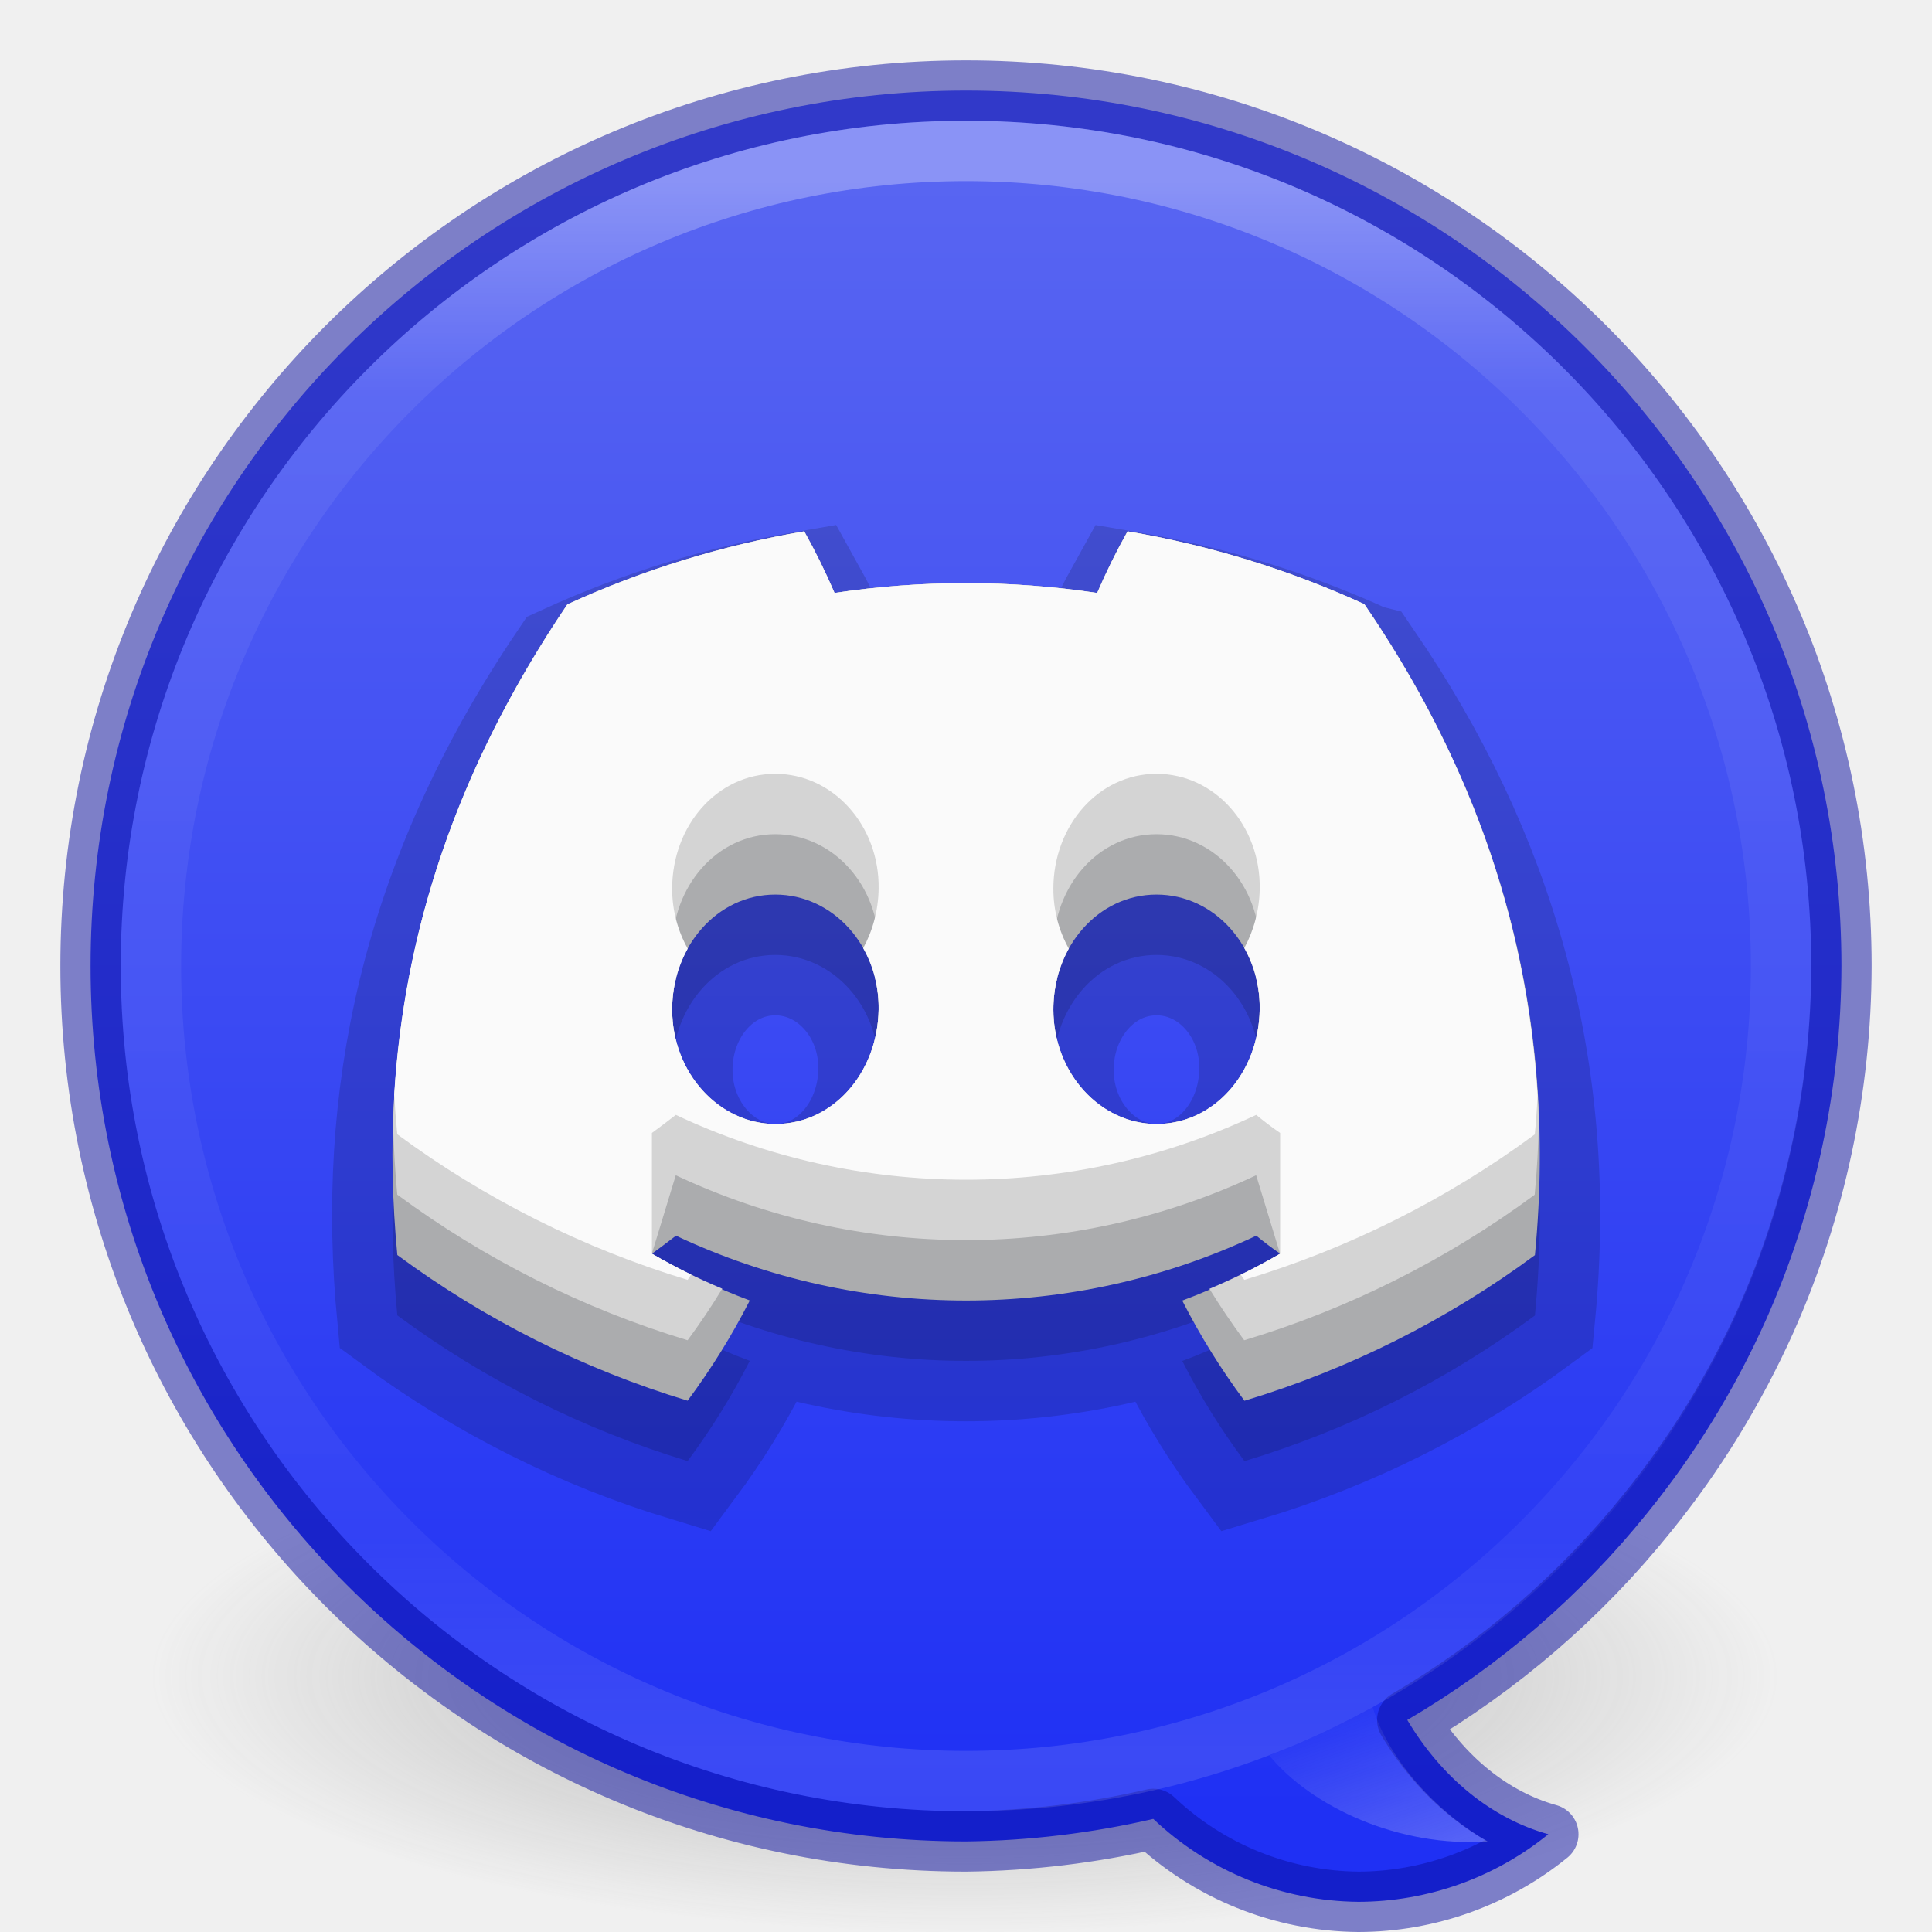
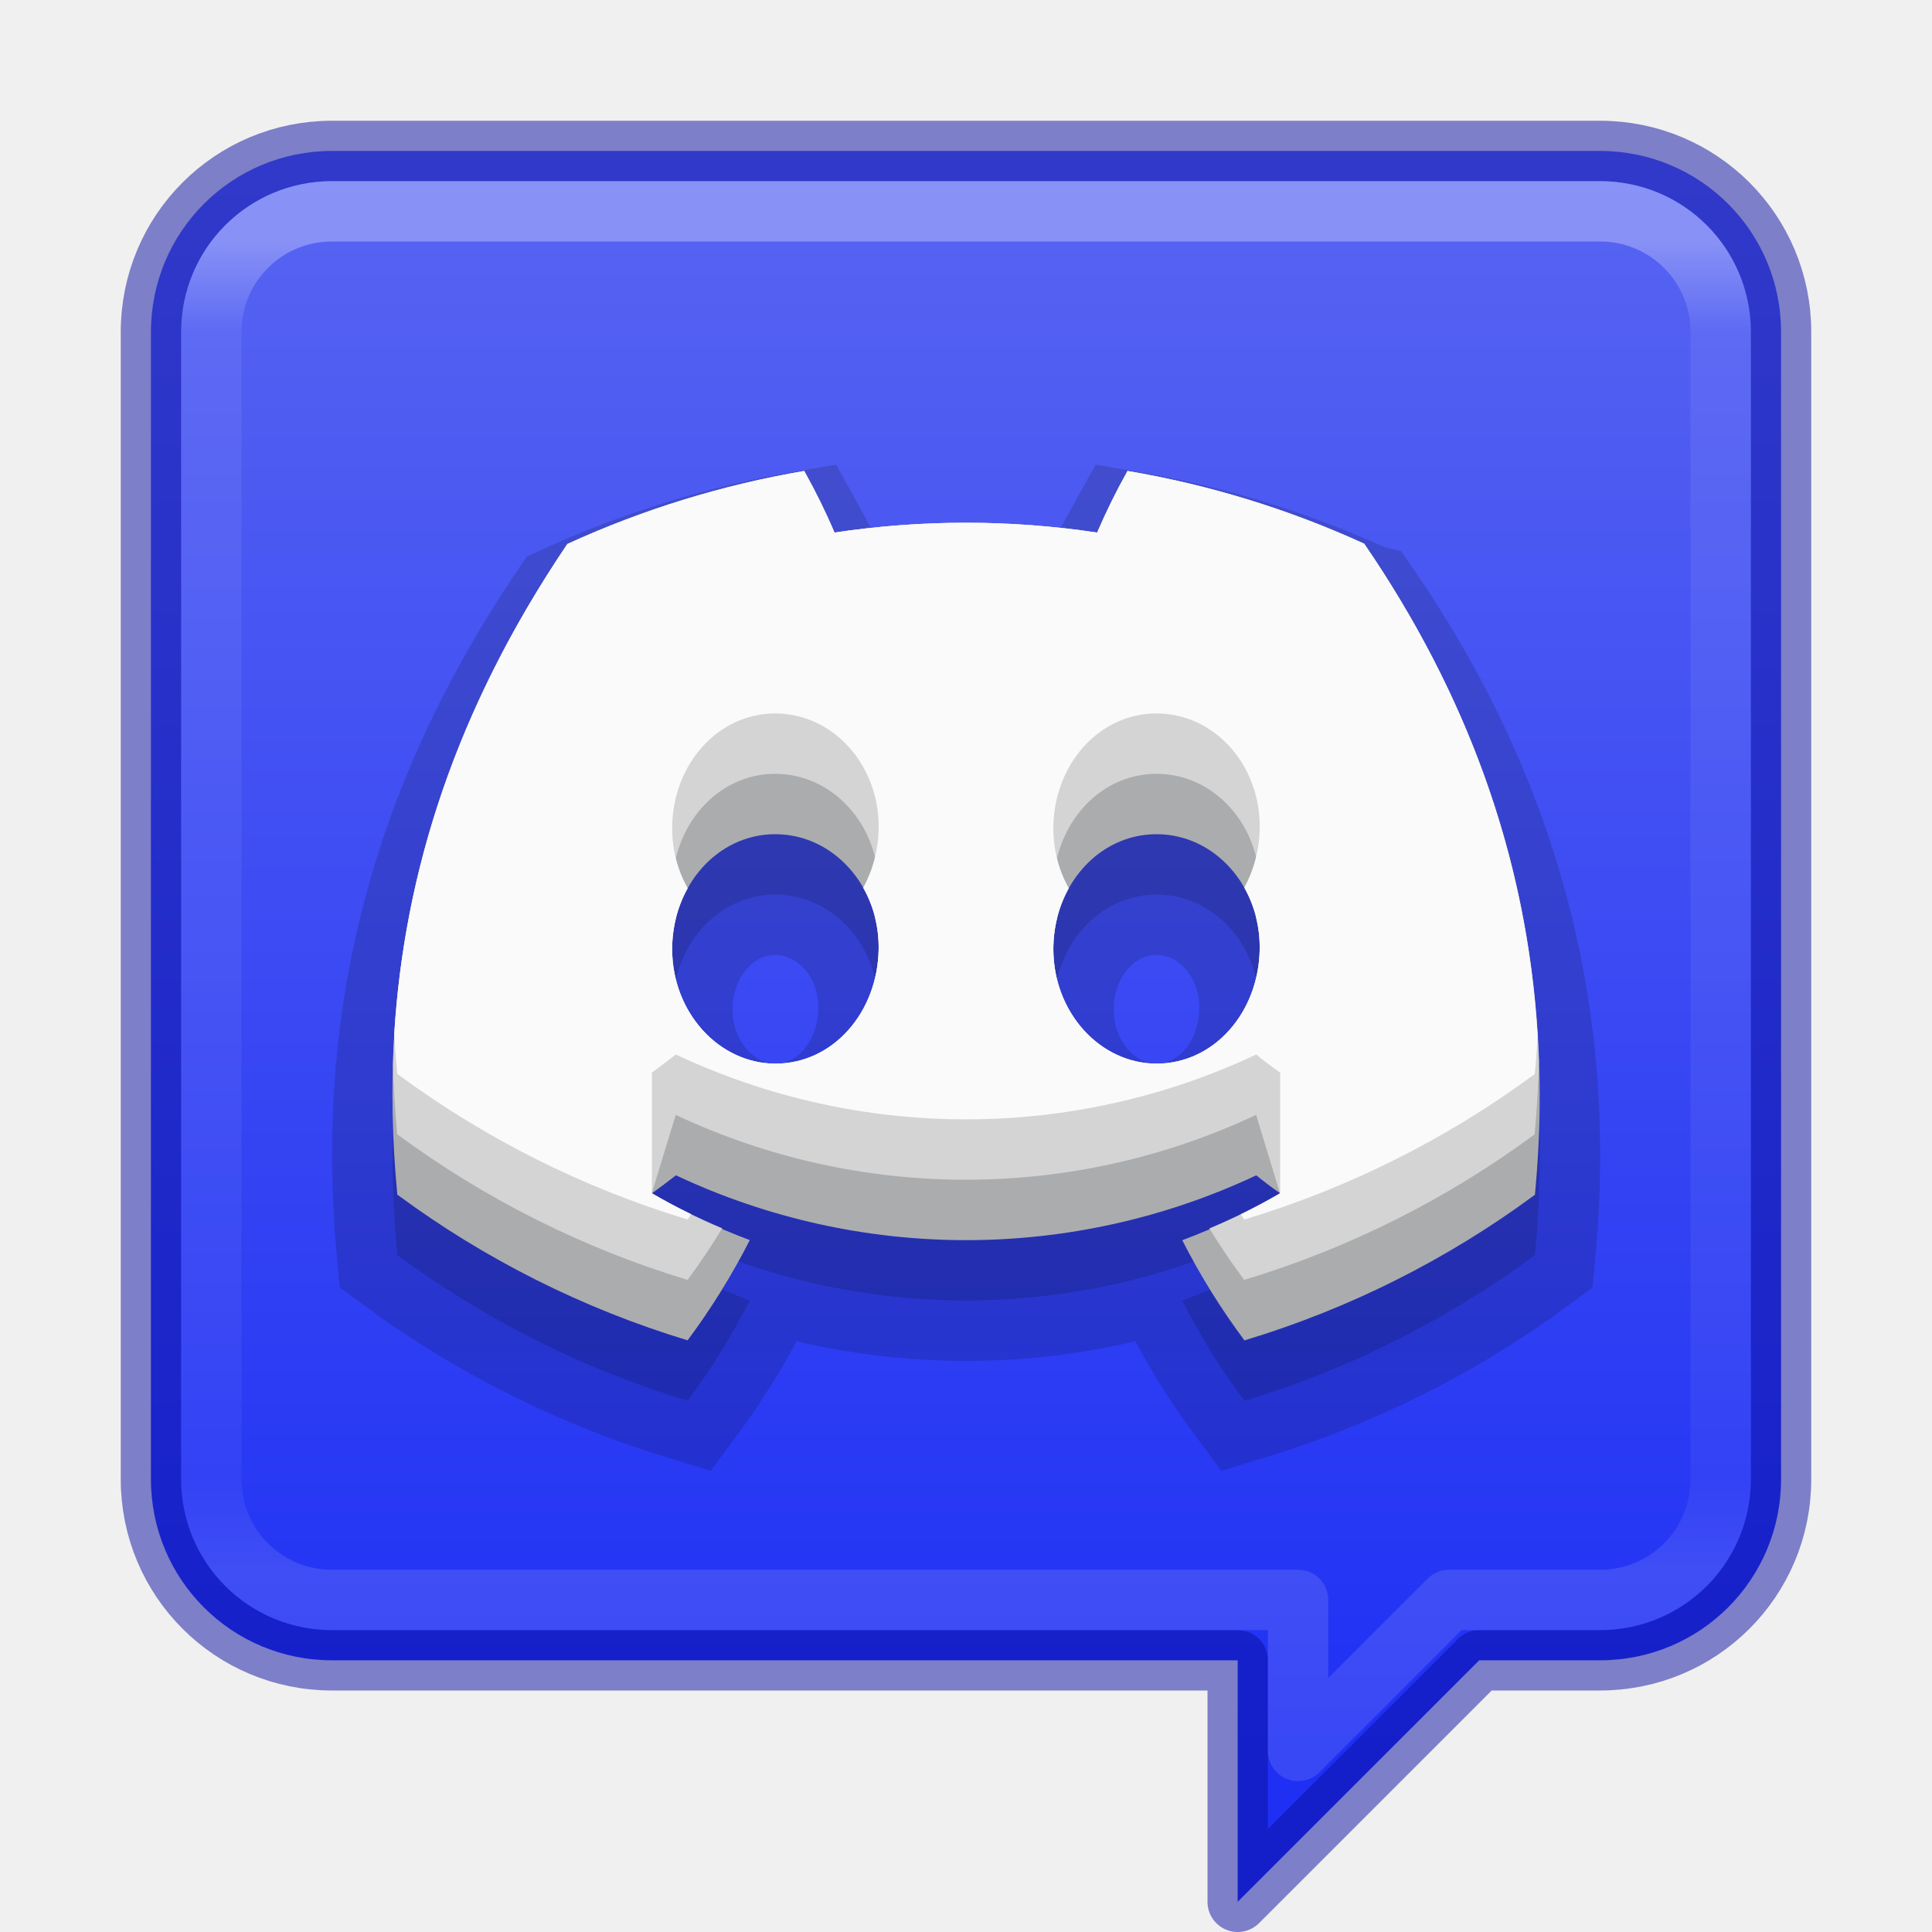
- <svg xmlns="http://www.w3.org/2000/svg" xmlns:xlink="http://www.w3.org/1999/xlink" version="1.1" width="32" height="32" id="svg6860" xml:space="preserve">
-   <defs id="defs6862">
-     <linearGradient id="linearGradient30">
-       <stop style="stop-color:#ffffff;stop-opacity:1;" offset="0" id="stop30" />
-       <stop style="stop-color:#fafafa;stop-opacity:0;" offset="1" id="stop31" />
-     </linearGradient>
-     <linearGradient id="linearGradient22">
-       <stop id="stop13" style="stop-color:#ffffff;stop-opacity:1" offset="0" />
-       <stop id="stop20" style="stop-color:#ffffff;stop-opacity:0.235" offset="0.135" />
-       <stop id="stop21" style="stop-color:#ffffff;stop-opacity:0.157" offset="0.865" />
-       <stop id="stop22" style="stop-color:#ffffff;stop-opacity:0.392" offset="1" />
-     </linearGradient>
+ <svg xmlns="http://www.w3.org/2000/svg" xmlns:xlink="http://www.w3.org/1999/xlink" width="32" height="32" viewBox="0 0 32 32" fill="none" version="1.1" id="svg4" xml:space="preserve">
+   <defs id="defs4">
    <style id="style1">.g{fill:#000;}.g,.h,.i{stroke-width:0px;}.h{fill:url(#e);}.i{fill:#fff;}</style>
    <style id="style1-7">.g{fill:#000;}.g,.h,.i{stroke-width:0px;}.h{fill:url(#e);}.i{fill:#fff;}</style>
    <style id="style1-5">.g{fill:#000;}.g,.h,.i{stroke-width:0px;}.h{fill:url(#e);}.i{fill:#fff;}</style>
-     <style id="style1-53">.g{fill:#000;}.g,.h,.i{stroke-width:0px;}.h{fill:url(#e);}.i{fill:#fff;}</style>
-     <style id="style1-6">.cls-1{fill:#fff;}</style>
-     <style id="style1-67">.cls-1{fill:#fff;}</style>
-     <style id="style1-675">.g{fill:#000;}.g,.h,.i{stroke-width:0px;}.h{fill:url(#e);}.i{fill:#fff;}</style>
-     <style id="style1-7-3">.g{fill:#000;}.g,.h,.i{stroke-width:0px;}.h{fill:url(#e);}.i{fill:#fff;}</style>
-     <style id="style1-5-5">.g{fill:#000;}.g,.h,.i{stroke-width:0px;}.h{fill:url(#e);}.i{fill:#fff;}</style>
    <linearGradient id="linearGradient2-5">
      <stop style="stop-color:#5865f2;stop-opacity:1;" offset="0" id="stop3-3" />
      <stop style="stop-color:#1f30f4;stop-opacity:1;" offset="1" id="stop4-5" />
    </linearGradient>
    <style id="style1-3">.g{fill:#000;}.g,.h,.i{stroke-width:0px;}.h{fill:url(#e);}.i{fill:#fff;}</style>
+     <style id="style1-6">.cls-1{fill:#fff;}</style>
+     <style id="style1-62">.g{fill:#000;}.g,.h,.i{stroke-width:0px;}.h{fill:url(#e);}.i{fill:#fff;}</style>
+     <style id="style1-6-9">.cls-1{fill:#fff;}</style>
+     <style id="style1-67">.cls-1{fill:#fff;}</style>
+     <style id="style1-56">.g{fill:#000;}.g,.h,.i{stroke-width:0px;}.h{fill:url(#e);}.i{fill:#fff;}</style>
+     <style id="style1-7-1">.g{fill:#000;}.g,.h,.i{stroke-width:0px;}.h{fill:url(#e);}.i{fill:#fff;}</style>
+     <style id="style1-5-2">.g{fill:#000;}.g,.h,.i{stroke-width:0px;}.h{fill:url(#e);}.i{fill:#fff;}</style>
+     <style id="style1-3-7">.g{fill:#000;}.g,.h,.i{stroke-width:0px;}.h{fill:url(#e);}.i{fill:#fff;}</style>
+     <style id="style1-6-1">.cls-1{fill:#fff;}</style>
+     <style id="style1-2">.g{fill:#000;}.g,.h,.i{stroke-width:0px;}.h{fill:url(#e);}.i{fill:#fff;}</style>
+     <style id="style1-6-8">.cls-1{fill:#fff;}</style>
+     <style id="style1-79">.g{fill:#000;}.g,.h,.i{stroke-width:0px;}.h{fill:url(#e);}.i{fill:#fff;}</style>
+     <style id="style1-7-2">.g{fill:#000;}.g,.h,.i{stroke-width:0px;}.h{fill:url(#e);}.i{fill:#fff;}</style>
+     <style id="style1-5-0">.g{fill:#000;}.g,.h,.i{stroke-width:0px;}.h{fill:url(#e);}.i{fill:#fff;}</style>
+     <style id="style1-53">.g{fill:#000;}.g,.h,.i{stroke-width:0px;}.h{fill:url(#e);}.i{fill:#fff;}</style>
+     <style id="style1-6-2">.cls-1{fill:#fff;}</style>
+     <style id="style1-67-3">.cls-1{fill:#fff;}</style>
+     <style id="style1-675">.g{fill:#000;}.g,.h,.i{stroke-width:0px;}.h{fill:url(#e);}.i{fill:#fff;}</style>
+     <style id="style1-7-3">.g{fill:#000;}.g,.h,.i{stroke-width:0px;}.h{fill:url(#e);}.i{fill:#fff;}</style>
+     <style id="style1-5-5">.g{fill:#000;}.g,.h,.i{stroke-width:0px;}.h{fill:url(#e);}.i{fill:#fff;}</style>
+     <style id="style1-3-9">.g{fill:#000;}.g,.h,.i{stroke-width:0px;}.h{fill:url(#e);}.i{fill:#fff;}</style>
    <style id="style1-6-6">.cls-1{fill:#fff;}</style>
    <style id="style1-70">.g{fill:#000;}.g,.h,.i{stroke-width:0px;}.h{fill:url(#e);}.i{fill:#fff;}</style>
    <style id="style1-6-3">.cls-1{fill:#fff;}</style>
-     <linearGradient id="linearGradient3820-7-2-2">
-       <stop offset="0" style="stop-color:#3d3d3d;stop-opacity:1" id="stop3822-2-6-36" />
-       <stop offset="0.5" style="stop-color:#686868;stop-opacity:0.498" id="stop3864-8-7-6" />
-       <stop offset="1" style="stop-color:#686868;stop-opacity:0" id="stop3824-1-2-4" />
+     <linearGradient id="linearGradient4">
+       <stop id="stop1" style="stop-color:#ffffff;stop-opacity:1" offset="0" />
+       <stop id="stop2" style="stop-color:#ffffff;stop-opacity:0.235" offset="0.068" />
+       <stop id="stop3" style="stop-color:#ffffff;stop-opacity:0.157" offset="0.932" />
+       <stop id="stop4" style="stop-color:#ffffff;stop-opacity:0.392" offset="1" />
    </linearGradient>
-     <radialGradient cx="99.157" cy="186.171" r="62.769" fx="99.157" fy="186.171" id="radialGradient3108-6" xlink:href="#linearGradient3820-7-2-2" gradientUnits="userSpaceOnUse" gradientTransform="matrix(0.2147314,0,0,0.06794726,-5.313625,15.11686)" />
-     <linearGradient xlink:href="#linearGradient22" id="linearGradient13" x1="16" y1="3" x2="16" y2="29" gradientUnits="userSpaceOnUse" />
-     <linearGradient xlink:href="#linearGradient2-5" id="linearGradient29" x1="16" y1="3" x2="16" y2="30" gradientUnits="userSpaceOnUse" />
-     <linearGradient xlink:href="#linearGradient30" id="linearGradient31" x1="25.003" y1="30.933" x2="23.779" y2="27.459" gradientUnits="userSpaceOnUse" />
+     <linearGradient xlink:href="#linearGradient2-5" id="linearGradient930-9-2-8" x1="17" y1="2.5" x2="17" y2="29" gradientUnits="userSpaceOnUse" gradientTransform="translate(4e-6)" />
+     <linearGradient x1="24" y1="6.24" x2="24" y2="38.8" id="linearGradient4161-0-2" xlink:href="#linearGradient4" gradientUnits="userSpaceOnUse" gradientTransform="matrix(0.6756757,0,0,0.6756757,-0.216213,-0.2162061)" />
  </defs>
-   <path d="m 29.457,27.767 a 13.479,4.265 0 0 1 -26.957,0 13.479,4.265 0 1 1 26.957,0 z" id="path3818-0-2-5-0" style="opacity:0.5;fill:url(#radialGradient3108-6);fill-opacity:1;stroke:none;stroke-width:1" />
-   <path d="M 16,1.5 C 7.992,1.5 1.5,7.992 1.5,16 1.5,24.008 7.992,30.5 16,30.5 17.044,30.488 18.084,30.363 19.102,30.127 20.02,30.998 21.234,31.489 22.5,31.5 c 1.145,-0.002 2.255,-0.397 3.145,-1.119 -0.935,-0.261 -1.764,-0.932 -2.336,-1.893 1.522,-0.891 2.869,-2.053 3.975,-3.428 0.79,-0.974 1.449,-2.047 1.963,-3.191 C 30.069,20.022 30.496,18.022 30.5,16 30.5,7.992 24.008,1.5 16,1.5 Z" style="opacity:1;fill:url(#linearGradient29);stroke:#0a0f9f;stroke-linejoin:round;stroke-opacity:0.502" id="path29" />
-   <path class="cls-1" d="m 22.595,11.006 a 15.714,15.714 0 0 0 -3.92,-1.206 10.769,10.769 0 0 0 -0.502,1.021 14.597,14.597 0 0 0 -4.35,0 10.815,10.815 0 0 0 -0.502,-1.021 15.824,15.824 0 0 0 -3.923,1.209 c -2.481,3.67 -3.153,7.249 -2.817,10.778 v 0 a 15.8,15.8 0 0 0 4.808,2.413 11.612,11.612 0 0 0 1.03,-1.66 10.225,10.225 0 0 1 -1.621,-0.774 c 0.136,-0.099 0.269,-0.2 0.398,-0.299 a 11.293,11.293 0 0 0 9.612,0 c 0.13,0.106 0.263,0.208 0.398,0.299 a 10.264,10.264 0 0 1 -1.624,0.776 11.507,11.507 0 0 0 1.03,1.659 15.729,15.729 0 0 0 4.811,-2.412 v 0 c 0.395,-4.092 -0.674,-7.638 -2.824,-10.782 z m -9.751,8.611 c -0.937,0 -1.711,-0.85 -1.711,-1.896 0,-1.046 0.747,-1.904 1.708,-1.904 0.961,0 1.729,0.858 1.713,1.904 -0.016,1.046 -0.755,1.896 -1.71,1.896 z m 6.312,0 c -0.938,0 -1.71,-0.85 -1.71,-1.896 0,-1.046 0.747,-1.904 1.71,-1.904 0.962,0 1.725,0.858 1.708,1.904 -0.016,1.046 -0.753,1.896 -1.708,1.896 z" id="path32" style="opacity:0.15;fill:#000000;fill-opacity:1;stroke:#000000;stroke-width:2;stroke-dasharray:none;stroke-opacity:1" />
-   <path class="cls-1" d="m 22.595,11.006 a 15.714,15.714 0 0 0 -3.92,-1.206 10.769,10.769 0 0 0 -0.502,1.021 14.597,14.597 0 0 0 -4.35,0 10.815,10.815 0 0 0 -0.502,-1.021 15.824,15.824 0 0 0 -3.923,1.209 c -2.481,3.67 -3.153,7.249 -2.817,10.778 v 0 a 15.8,15.8 0 0 0 4.808,2.413 11.612,11.612 0 0 0 1.03,-1.66 10.225,10.225 0 0 1 -1.621,-0.774 c 0.136,-0.099 0.269,-0.2 0.398,-0.299 a 11.293,11.293 0 0 0 9.612,0 c 0.13,0.106 0.263,0.208 0.398,0.299 a 10.264,10.264 0 0 1 -1.624,0.776 11.507,11.507 0 0 0 1.03,1.659 15.729,15.729 0 0 0 4.811,-2.412 v 0 c 0.395,-4.092 -0.674,-7.638 -2.824,-10.782 z m -9.751,8.611 c -0.937,0 -1.711,-0.85 -1.711,-1.896 0,-1.046 0.747,-1.904 1.708,-1.904 0.961,0 1.729,0.858 1.713,1.904 -0.016,1.046 -0.755,1.896 -1.71,1.896 z m 6.312,0 c -0.938,0 -1.71,-0.85 -1.71,-1.896 0,-1.046 0.747,-1.904 1.71,-1.904 0.962,0 1.725,0.858 1.708,1.904 -0.016,1.046 -0.753,1.896 -1.708,1.896 z" id="path31" style="opacity:0.15;fill:#000000;fill-opacity:1;stroke-width:0.149" />
-   <path class="cls-1" d="m 22.595,10.006 a 15.714,15.714 0 0 0 -3.92,-1.206 10.769,10.769 0 0 0 -0.502,1.021 14.597,14.597 0 0 0 -4.35,0 10.815,10.815 0 0 0 -0.502,-1.021 15.824,15.824 0 0 0 -3.923,1.209 c -2.481,3.67 -3.153,7.249 -2.817,10.778 v 0 a 15.8,15.8 0 0 0 4.808,2.413 11.612,11.612 0 0 0 1.03,-1.66 10.225,10.225 0 0 1 -1.621,-0.774 c 0.136,-0.099 0.269,-0.2 0.398,-0.299 a 11.293,11.293 0 0 0 9.612,0 c 0.13,0.106 0.263,0.208 0.398,0.299 a 10.264,10.264 0 0 1 -1.624,0.776 11.507,11.507 0 0 0 1.03,1.659 15.729,15.729 0 0 0 4.811,-2.412 v 0 c 0.395,-4.092 -0.674,-7.638 -2.824,-10.782 z m -9.751,8.611 c -0.937,0 -1.711,-0.85 -1.711,-1.896 0,-1.046 0.747,-1.904 1.708,-1.904 0.961,0 1.729,0.858 1.713,1.904 -0.016,1.046 -0.755,1.896 -1.71,1.896 z m 6.312,0 c -0.938,0 -1.71,-0.85 -1.71,-1.896 0,-1.046 0.747,-1.904 1.71,-1.904 0.962,0 1.725,0.858 1.708,1.904 -0.016,1.046 -0.753,1.896 -1.708,1.896 z" id="path1-7" style="fill:#abacae;stroke-width:0.149" />
-   <path id="path7" style="fill:#d4d4d4;stroke-width:0.149" class="cls-1" d="M 13.32,8.801 C 11.966,9.032 10.648,9.438 9.398,10.01 7.422,12.934 6.595,15.8 6.51,18.629 c 0.012,0.387 0.034,0.773 0.07,1.158 1.453,1.073 3.08,1.889 4.809,2.412 0.204,-0.276 0.396,-0.561 0.574,-0.854 -0.401,-0.168 -0.79,-0.362 -1.166,-0.58 l 0.396,-1.299 c 3.044,1.432 6.569,1.432 9.613,0 l 0.396,1.299 c -0.377,0.219 -0.768,0.413 -1.17,0.582 0.179,0.292 0.372,0.576 0.576,0.852 1.73,-0.521 3.357,-1.336 4.811,-2.41 0.04,-0.41 0.06,-0.814 0.07,-1.213 C 25.382,15.4 24.349,12.569 22.596,10.006 21.347,9.435 20.029,9.03 18.676,8.801 c -0.186,0.331 -0.354,0.671 -0.504,1.02 -1.442,-0.217 -2.908,-0.217 -4.35,0 C 13.673,9.472 13.505,9.132 13.32,8.801 Z m -0.48,5.016 c 0.961,0 1.729,0.858 1.713,1.904 -0.003,0.164 -0.025,0.321 -0.061,0.473 0.042,0.168 0.063,0.345 0.061,0.527 -0.016,1.046 -0.754,1.896 -1.709,1.896 -0.937,0 -1.711,-0.85 -1.711,-1.896 0,-0.176 0.021,-0.346 0.061,-0.508 -0.039,-0.157 -0.061,-0.321 -0.061,-0.492 0,-1.046 0.746,-1.904 1.707,-1.904 z m 6.316,0 c 0.962,0 1.725,0.858 1.709,1.904 -0.003,0.164 -0.024,0.322 -0.061,0.475 0.041,0.167 0.063,0.343 0.061,0.525 -0.016,1.046 -0.754,1.896 -1.709,1.896 -0.938,0 -1.709,-0.85 -1.709,-1.896 0,-0.175 0.021,-0.345 0.061,-0.506 -0.039,-0.158 -0.061,-0.323 -0.061,-0.494 0,-1.046 0.747,-1.904 1.709,-1.904 z" />
-   <path id="path9" style="fill:#fafafa;stroke-width:0.149" class="cls-1" d="M 13.32,8.801 C 11.966,9.032 10.648,9.438 9.398,10.01 7.539,12.76 6.694,15.46 6.529,18.125 c 7.59e-5,0.001 -7.62e-5,0.003 0,0.004 -3.97e-5,6.46e-4 3.95e-5,0.001 0,0.002 0.013,0.219 0.03,0.438 0.051,0.656 1.453,1.073 3.08,1.889 4.809,2.412 0.02,-0.029 0.039,-0.059 0.059,-0.088 -0.221,-0.107 -0.438,-0.223 -0.65,-0.346 v -2 c 0.136,-0.099 0.268,-0.2 0.396,-0.299 3.044,1.432 6.569,1.432 9.613,0 0.13,0.106 0.262,0.208 0.396,0.299 v 2 c -0.213,0.124 -0.431,0.24 -0.652,0.348 0.019,0.029 0.039,0.057 0.059,0.086 1.73,-0.521 3.357,-1.336 4.811,-2.41 0.021,-0.213 0.034,-0.425 0.047,-0.635 -0.182,-3.005 -1.196,-5.699 -2.871,-8.148 -1.248,-0.571 -2.566,-0.976 -3.92,-1.205 -0.186,0.331 -0.354,0.671 -0.504,1.02 -1.442,-0.217 -2.908,-0.217 -4.35,0 C 13.673,9.472 13.505,9.132 13.32,8.801 Z m -0.48,4.016 c 0.961,0 1.729,0.858 1.713,1.904 -0.006,0.361 -0.099,0.697 -0.256,0.984 0.167,0.295 0.262,0.643 0.256,1.016 -0.016,1.046 -0.754,1.896 -1.709,1.896 -0.937,0 -1.711,-0.85 -1.711,-1.896 0,-0.369 0.095,-0.715 0.258,-1.008 -0.162,-0.289 -0.258,-0.628 -0.258,-0.992 0,-1.046 0.746,-1.904 1.707,-1.904 z m 6.316,0 c 0.962,0 1.725,0.858 1.709,1.904 -0.006,0.36 -0.1,0.695 -0.256,0.982 0.166,0.295 0.262,0.644 0.256,1.018 -0.016,1.046 -0.754,1.896 -1.709,1.896 -0.938,0 -1.709,-0.85 -1.709,-1.896 0,-0.369 0.093,-0.715 0.256,-1.008 -0.162,-0.289 -0.256,-0.628 -0.256,-0.992 0,-1.046 0.747,-1.904 1.709,-1.904 z" />
-   <circle style="opacity:0.3;fill:none;fill-opacity:1;stroke:url(#linearGradient13);stroke-width:1;stroke-linejoin:round;stroke-dasharray:none;stroke-opacity:1" id="path11" cx="16" cy="16" r="13.5" />
-   <path style="opacity:0.3;fill:url(#linearGradient31);stroke:none;stroke-width:1;stroke-linejoin:round;stroke-dasharray:none;stroke-opacity:0.502" d="m 24.639,30.5 c -0.766,-0.434 -1.608,-1.273 -1.904,-2.225 -0.461,0.268 -1.142,0.57 -1.712,0.801 0.713,0.864 2.167,1.526 3.616,1.424 z" id="path30" />
+   <path id="rect5505-21-1-2-1" style="color:#000000;font-variation-settings:normal;display:inline;overflow:visible;visibility:visible;opacity:1;vector-effect:none;fill:url(#linearGradient930-9-2-8);fill-opacity:1;fill-rule:nonzero;stroke:#0a0f9f;stroke-width:1;stroke-linecap:butt;stroke-linejoin:round;stroke-miterlimit:4;stroke-dasharray:none;stroke-dashoffset:0;stroke-opacity:0.502;marker:none;enable-background:accumulate;stop-color:#000000;stop-opacity:1" d="m 5.5,2.5 c -1.662,0 -3,1.338 -3,3 v 19 c 0,1.662 1.338,3 3,3 h 15 v 4 l 4,-4 h 2 c 1.662,0 3,-1.338 3,-3 v -19 c 0,-1.662 -1.338,-3 -3,-3 z" />
+   <path id="rect6741-7-4-3-8" style="opacity:0.3;fill:none;stroke:url(#linearGradient4161-0-2);stroke-width:1;stroke-linecap:round;stroke-linejoin:round;stroke-miterlimit:4;stroke-dasharray:none;stroke-dashoffset:0;stroke-opacity:1" d="m 5.5,3.5 c -1.108,0 -2,0.892 -2,2 v 19 c 0,1.108 0.892,2 2,2 h 16 V 29 L 24,26.5 h 2.5 c 1.108,0 2,-0.892 2,-2 v -19 c 0,-1.108 -0.892,-2 -2,-2 z" />
+   <path class="cls-1" d="m 22.595,10.006 a 15.714,15.714 0 0 0 -3.92,-1.206 10.769,10.769 0 0 0 -0.502,1.021 14.597,14.597 0 0 0 -4.35,0 10.815,10.815 0 0 0 -0.502,-1.021 15.824,15.824 0 0 0 -3.923,1.209 C 6.917,13.679 6.244,17.258 6.581,20.787 v 0 a 15.8,15.8 0 0 0 4.808,2.413 11.612,11.612 0 0 0 1.03,-1.66 10.225,10.225 0 0 1 -1.621,-0.774 c 0.136,-0.099 0.269,-0.2 0.398,-0.299 a 11.293,11.293 0 0 0 9.612,0 c 0.13,0.106 0.263,0.208 0.398,0.299 a 10.264,10.264 0 0 1 -1.624,0.776 11.507,11.507 0 0 0 1.03,1.659 15.729,15.729 0 0 0 4.811,-2.412 v 0 c 0.395,-4.092 -0.674,-7.638 -2.824,-10.782 z m -9.751,8.611 c -0.937,0 -1.711,-0.85 -1.711,-1.896 0,-1.046 0.747,-1.904 1.708,-1.904 0.961,0 1.729,0.858 1.713,1.904 -0.016,1.046 -0.755,1.896 -1.71,1.896 z m 6.312,0 c -0.938,0 -1.71,-0.85 -1.71,-1.896 0,-1.046 0.747,-1.904 1.71,-1.904 0.962,0 1.725,0.858 1.708,1.904 -0.016,1.046 -0.753,1.896 -1.708,1.896 z" id="path32" style="opacity:0.15;fill:#000000;fill-opacity:1;stroke:#000000;stroke-width:2;stroke-dasharray:none;stroke-opacity:1" />
+   <path class="cls-1" d="m 22.595,10.006 a 15.714,15.714 0 0 0 -3.92,-1.206 10.769,10.769 0 0 0 -0.502,1.021 14.597,14.597 0 0 0 -4.35,0 10.815,10.815 0 0 0 -0.502,-1.021 15.824,15.824 0 0 0 -3.923,1.209 C 6.917,13.679 6.244,17.258 6.581,20.787 v 0 a 15.8,15.8 0 0 0 4.808,2.413 11.612,11.612 0 0 0 1.03,-1.66 10.225,10.225 0 0 1 -1.621,-0.774 c 0.136,-0.099 0.269,-0.2 0.398,-0.299 a 11.293,11.293 0 0 0 9.612,0 c 0.13,0.106 0.263,0.208 0.398,0.299 a 10.264,10.264 0 0 1 -1.624,0.776 11.507,11.507 0 0 0 1.03,1.659 15.729,15.729 0 0 0 4.811,-2.412 v 0 c 0.395,-4.092 -0.674,-7.638 -2.824,-10.782 z m -9.751,8.611 c -0.937,0 -1.711,-0.85 -1.711,-1.896 0,-1.046 0.747,-1.904 1.708,-1.904 0.961,0 1.729,0.858 1.713,1.904 -0.016,1.046 -0.755,1.896 -1.71,1.896 z m 6.312,0 c -0.938,0 -1.71,-0.85 -1.71,-1.896 0,-1.046 0.747,-1.904 1.71,-1.904 0.962,0 1.725,0.858 1.708,1.904 -0.016,1.046 -0.753,1.896 -1.708,1.896 z" id="path31" style="opacity:0.15;fill:#000000;fill-opacity:1;stroke-width:0.149" />
+   <path class="cls-1" d="m 22.595,9.006 a 15.714,15.714 0 0 0 -3.92,-1.206 10.769,10.769 0 0 0 -0.502,1.021 14.597,14.597 0 0 0 -4.35,0 10.815,10.815 0 0 0 -0.502,-1.021 15.824,15.824 0 0 0 -3.923,1.209 C 6.917,12.679 6.244,16.258 6.581,19.787 v 0 a 15.8,15.8 0 0 0 4.808,2.413 11.612,11.612 0 0 0 1.03,-1.66 10.225,10.225 0 0 1 -1.621,-0.774 c 0.136,-0.099 0.269,-0.2 0.398,-0.299 a 11.293,11.293 0 0 0 9.612,0 c 0.13,0.106 0.263,0.208 0.398,0.299 a 10.264,10.264 0 0 1 -1.624,0.776 11.507,11.507 0 0 0 1.03,1.659 15.729,15.729 0 0 0 4.811,-2.412 v 0 C 25.814,15.696 24.745,12.15 22.595,9.006 Z m -9.751,8.611 c -0.937,0 -1.711,-0.85 -1.711,-1.896 0,-1.046 0.747,-1.904 1.708,-1.904 0.961,0 1.729,0.858 1.713,1.904 -0.016,1.046 -0.755,1.896 -1.71,1.896 z m 6.312,0 c -0.938,0 -1.71,-0.85 -1.71,-1.896 0,-1.046 0.747,-1.904 1.71,-1.904 0.962,0 1.725,0.858 1.708,1.904 -0.016,1.046 -0.753,1.896 -1.708,1.896 z" id="path1-7" style="fill:#abacae;stroke-width:0.149" />
+   <path id="path7" style="fill:#d4d4d4;stroke-width:0.149" class="cls-1" d="M 13.32,7.801 C 11.966,8.032 10.648,8.438 9.398,9.01 c -1.976,2.924 -2.804,5.79 -2.889,8.619 0.012,0.387 0.034,0.773 0.07,1.158 1.453,1.073 3.08,1.889 4.809,2.412 0.204,-0.276 0.396,-0.561 0.574,-0.854 -0.401,-0.168 -0.79,-0.362 -1.166,-0.58 l 0.396,-1.299 c 3.044,1.432 6.569,1.432 9.613,0 l 0.396,1.299 c -0.377,0.219 -0.768,0.413 -1.17,0.582 0.179,0.292 0.372,0.576 0.576,0.852 1.73,-0.521 3.357,-1.336 4.811,-2.41 0.04,-0.41 0.06,-0.814 0.07,-1.213 C 25.382,14.4 24.349,11.569 22.596,9.006 21.347,8.435 20.029,8.03 18.676,7.801 c -0.186,0.331 -0.354,0.671 -0.504,1.02 -1.442,-0.217 -2.908,-0.217 -4.35,0 C 13.673,8.472 13.505,8.132 13.32,7.801 Z m -0.48,5.016 c 0.961,0 1.729,0.858 1.713,1.904 -0.003,0.164 -0.025,0.321 -0.061,0.473 0.042,0.168 0.063,0.345 0.061,0.527 -0.016,1.046 -0.754,1.896 -1.709,1.896 -0.937,0 -1.711,-0.85 -1.711,-1.896 0,-0.176 0.021,-0.346 0.061,-0.508 -0.039,-0.157 -0.061,-0.321 -0.061,-0.492 0,-1.046 0.746,-1.904 1.707,-1.904 z m 6.316,0 c 0.962,0 1.725,0.858 1.709,1.904 -0.003,0.164 -0.024,0.322 -0.061,0.475 0.041,0.167 0.063,0.343 0.061,0.525 -0.016,1.046 -0.754,1.896 -1.709,1.896 -0.938,0 -1.709,-0.85 -1.709,-1.896 0,-0.175 0.021,-0.345 0.061,-0.506 -0.039,-0.158 -0.061,-0.323 -0.061,-0.494 0,-1.046 0.747,-1.904 1.709,-1.904 z" />
+   <path id="path9" style="fill:#fafafa;stroke-width:0.149" class="cls-1" d="M 13.32,7.801 C 11.966,8.032 10.648,8.438 9.398,9.01 7.539,11.76 6.694,14.46 6.529,17.125 c 7.6e-5,0.001 -7.6e-5,0.003 0,0.004 -4e-5,6.46e-4 3.9e-5,0.001 0,0.002 0.013,0.219 0.03,0.438 0.051,0.656 1.453,1.073 3.08,1.889 4.809,2.412 0.02,-0.029 0.039,-0.059 0.059,-0.088 -0.221,-0.107 -0.438,-0.223 -0.65,-0.346 v -2 c 0.136,-0.099 0.268,-0.2 0.396,-0.299 3.044,1.432 6.569,1.432 9.613,0 0.13,0.106 0.262,0.208 0.396,0.299 v 2 c -0.213,0.124 -0.431,0.24 -0.652,0.348 0.019,0.029 0.039,0.057 0.059,0.086 1.73,-0.521 3.357,-1.336 4.811,-2.41 0.021,-0.213 0.034,-0.425 0.047,-0.635 C 25.285,14.15 24.271,11.455 22.596,9.006 21.347,8.435 20.029,8.03 18.676,7.801 c -0.186,0.331 -0.354,0.671 -0.504,1.02 -1.442,-0.217 -2.908,-0.217 -4.35,0 C 13.673,8.472 13.505,8.132 13.32,7.801 Z m -0.48,4.016 c 0.961,0 1.729,0.858 1.713,1.904 -0.006,0.361 -0.099,0.697 -0.256,0.984 0.167,0.295 0.262,0.643 0.256,1.016 -0.016,1.046 -0.754,1.896 -1.709,1.896 -0.937,0 -1.711,-0.85 -1.711,-1.896 0,-0.369 0.095,-0.715 0.258,-1.008 -0.162,-0.289 -0.258,-0.628 -0.258,-0.992 0,-1.046 0.746,-1.904 1.707,-1.904 z m 6.316,0 c 0.962,0 1.725,0.858 1.709,1.904 -0.006,0.36 -0.1,0.695 -0.256,0.982 0.166,0.295 0.262,0.644 0.256,1.018 -0.016,1.046 -0.754,1.896 -1.709,1.896 -0.938,0 -1.709,-0.85 -1.709,-1.896 0,-0.369 0.093,-0.715 0.256,-1.008 -0.162,-0.289 -0.256,-0.628 -0.256,-0.992 0,-1.046 0.747,-1.904 1.709,-1.904 z" />
</svg>
